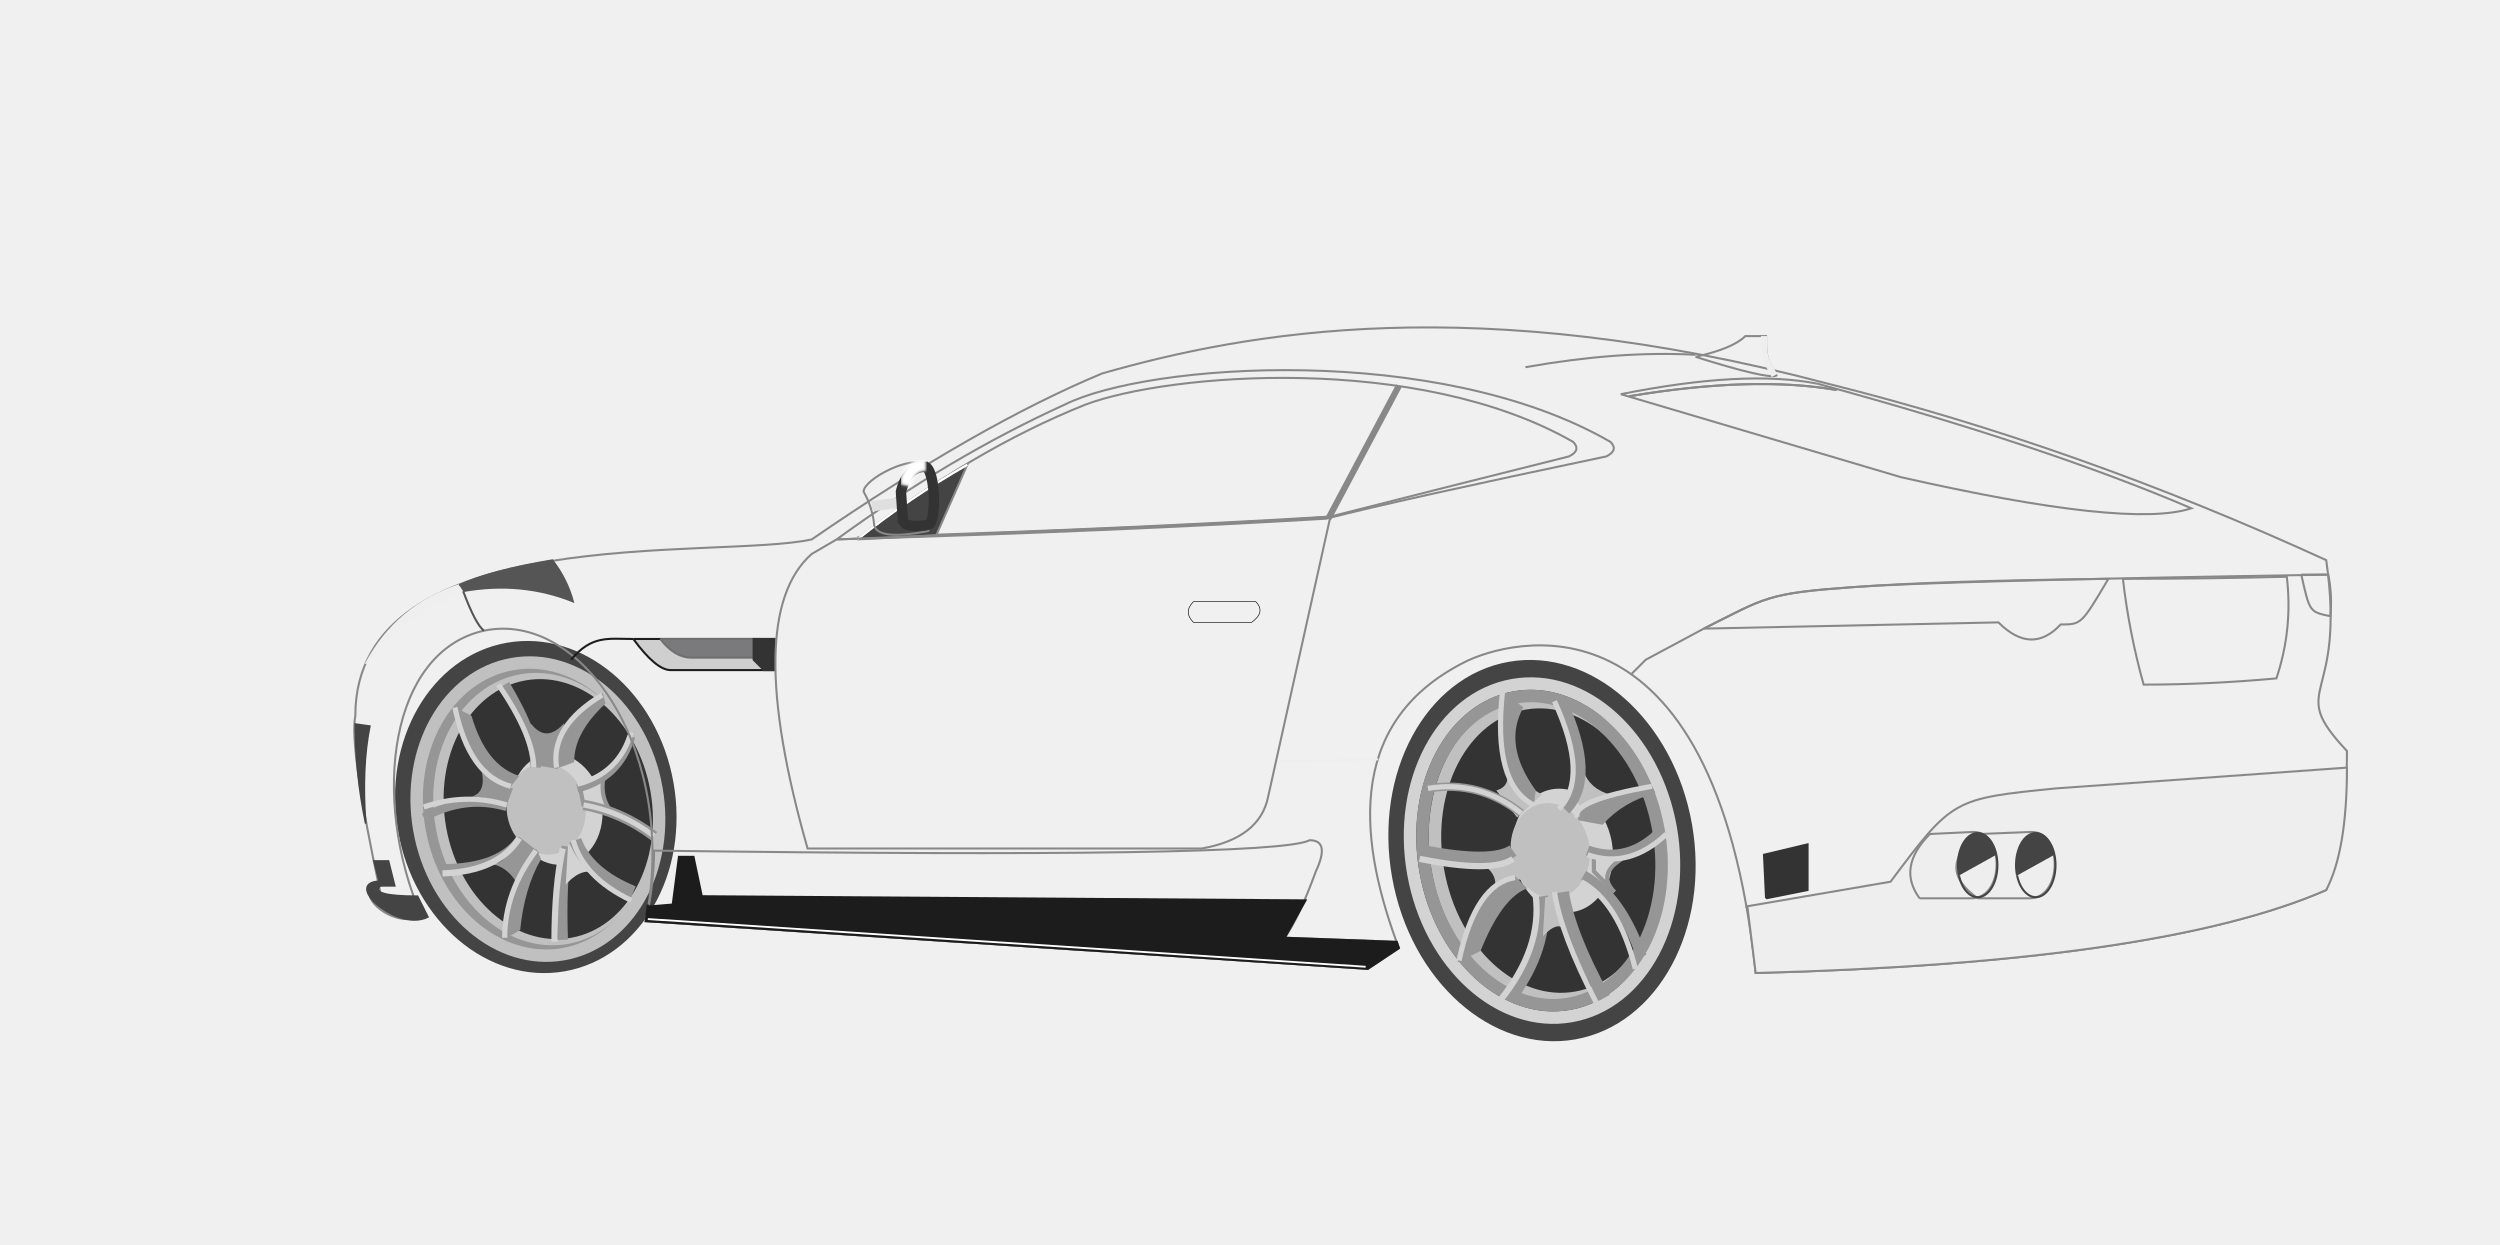
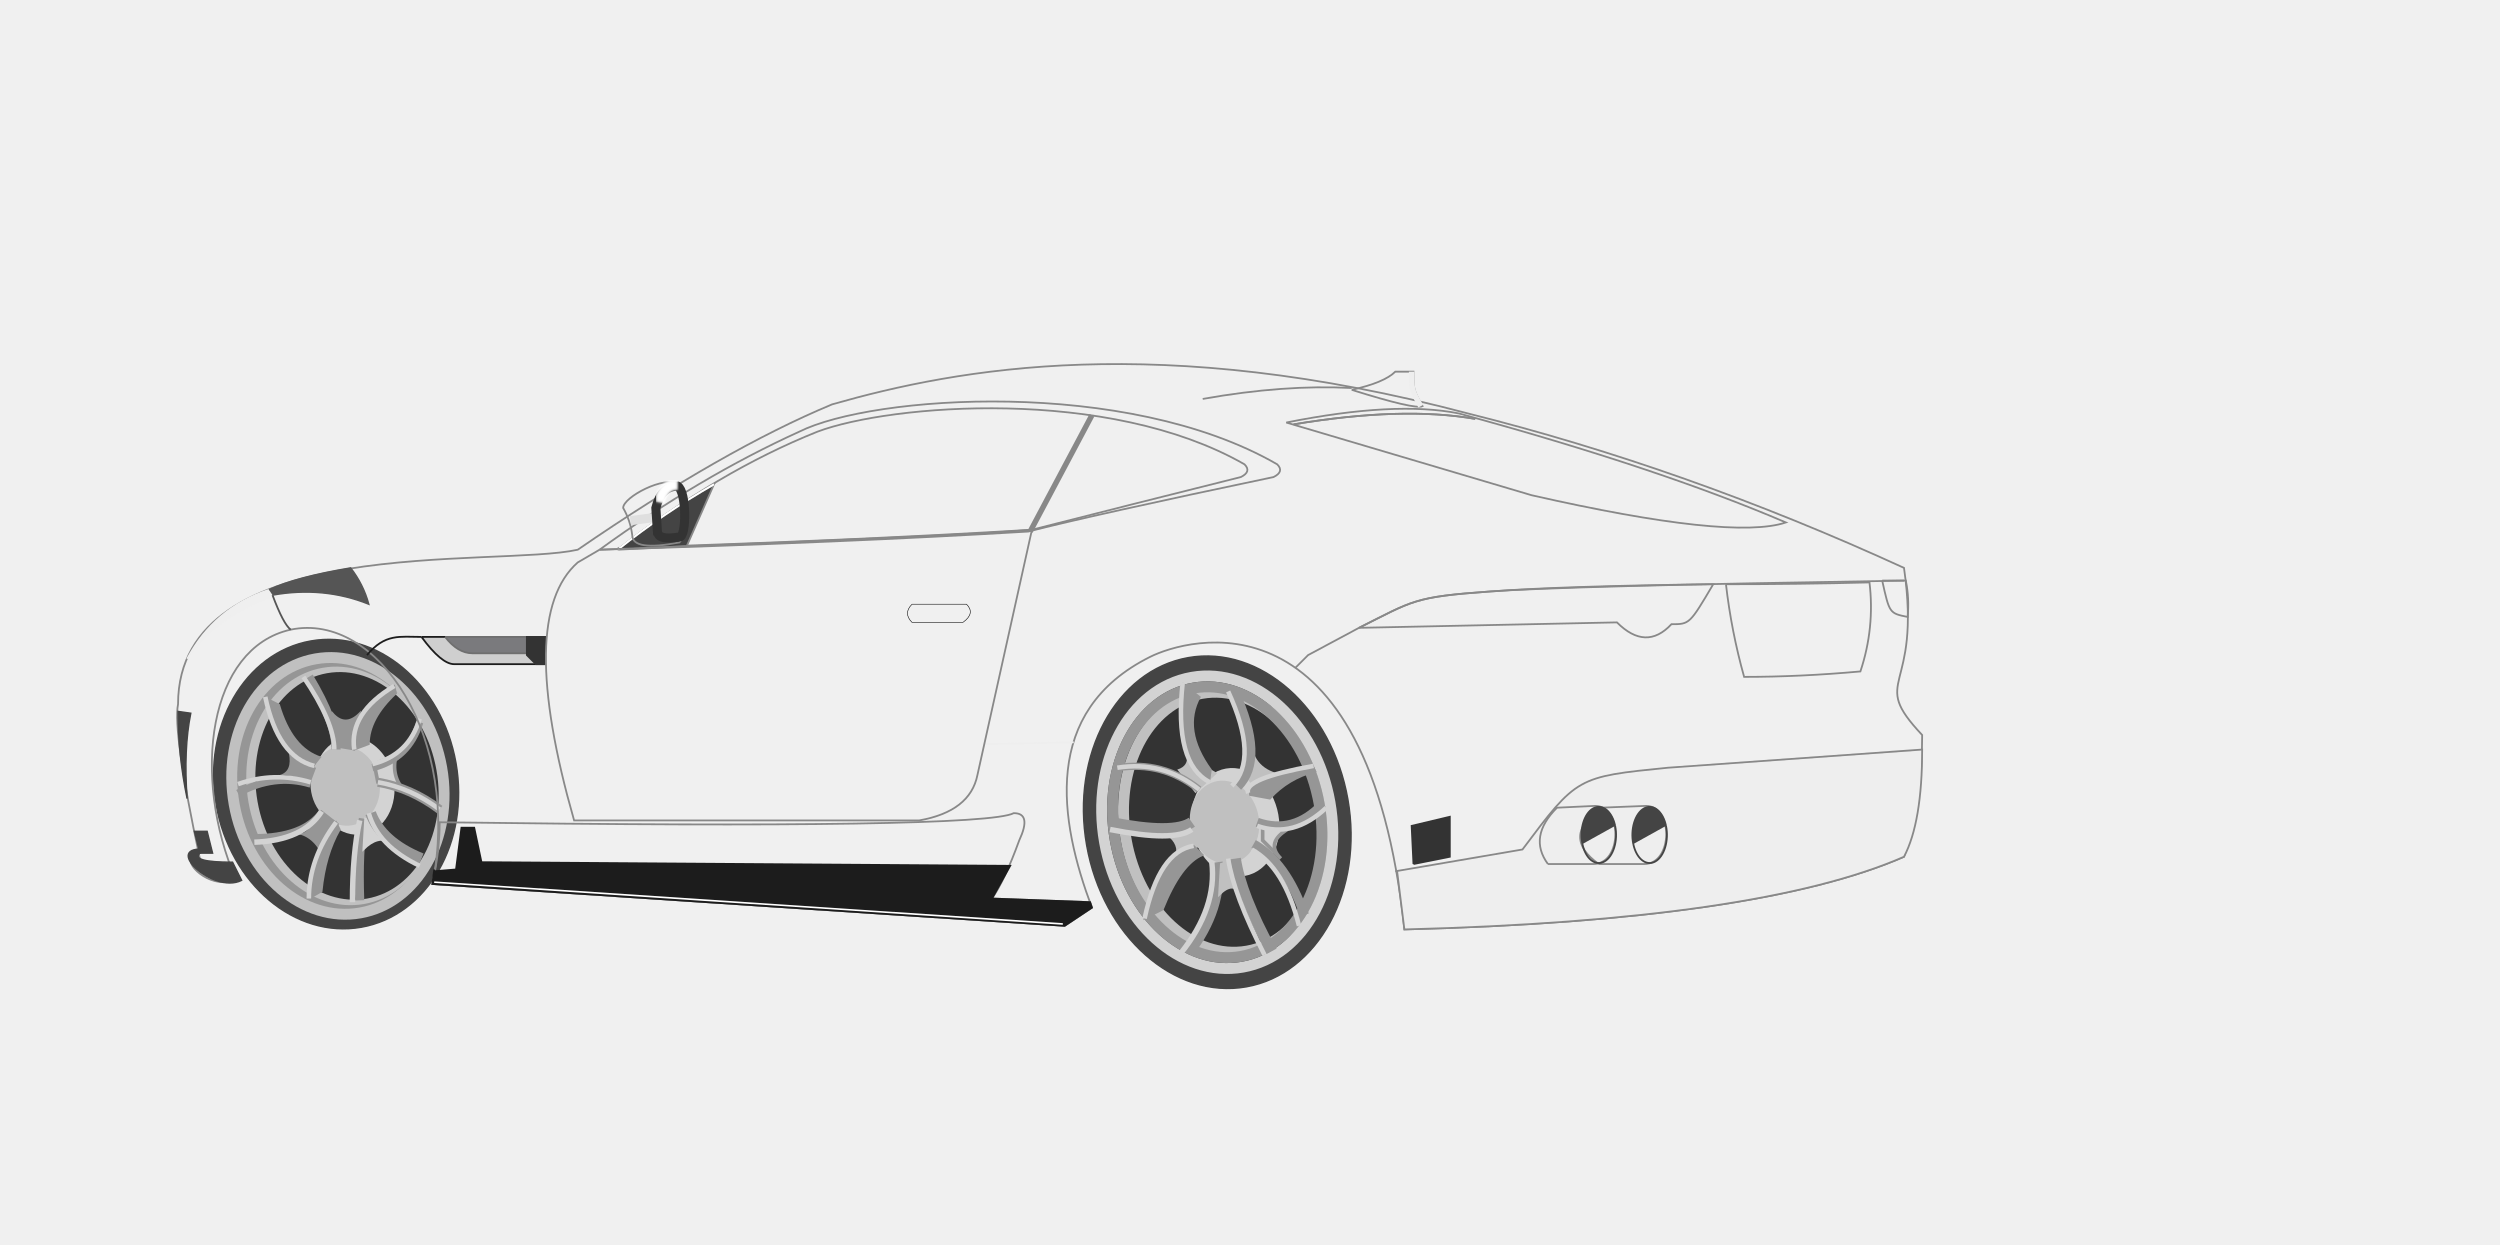
- <svg xmlns="http://www.w3.org/2000/svg" id="svg" width="100%" height="600" version="1.1">
+ <svg xmlns="http://www.w3.org/2000/svg" id="svg" width="130%" height="600" version="1.1">
  <defs>
    <linearGradient id="linearGradientGreyLR" x1="0%" y1="0%" x2="100%" y2="0%" spreadMethod="pad">
      <stop offset="40%" stop-color="#555" stop-opacity="1" />
      <stop offset="100%" stop-color="#666" stop-opacity="1" />
    </linearGradient>
    <linearGradient id="linearGradientGreyButtons" x1="0%" y1="0%" x2="100%" y2="0%" spreadMethod="pad">
      <stop offset="30%" stop-color="#666" stop-opacity="1" />
      <stop offset="100%" stop-color="#7f7f7f" stop-opacity="1" />
    </linearGradient>
    <filter id="shadow" x="-0.15" y="-0.2" width="120%" height="200%">
      <feGaussianBlur in="SourceGraphic" stdDeviation="8" />
    </filter>
    <filter id="glow" x="-0.15" y="-0.2" width="120%" height="200%">
      <feGaussianBlur in="SourceGraphic" stdDeviation="0.8" />
    </filter>
  </defs>
  <g transform="scale(1.0)">
    <g id="leftRearTyreOutline">
      <ellipse cx="670" cy="410" rx="73" ry="92" transform="rotate(-10,670,410)" style="stroke: #444; stroke-width: 0.8;fill:#444;" />
      <ellipse cx="674" cy="410" rx="52" ry="70" transform="rotate(-10,674,410)" style="stroke: #444; stroke-width: 0;fill:#333;" />
      <ellipse cx="674" cy="410" rx="55" ry="72" transform="rotate(-10,674,410)" style="stroke: #C0C0C0; stroke-width: 6;fill:none;" />
      <ellipse cx="670" cy="410" rx="63" ry="81" transform="rotate(-10,670,410)" style="stroke: #D3D3D3; stroke-width: 6;fill:none;" />
      <ellipse cx="670" cy="410" rx="57" ry="75" transform="rotate(-10,670,410)" style="stroke: #969696; stroke-width: 6;fill:none;" />
      <ellipse cx="680" cy="410" rx="24" ry="30" transform="rotate(-10,680,410)" style="stroke: #444; stroke-width: 0;fill:#D3D3D3;" />
      <ellipse cx="674" cy="410" rx="19" ry="23" transform="rotate(-10,674,410)" style="stroke: #444; stroke-width: 0;fill:#C0C0C0;" />
      <g id="leftRearRim">
        <g>
          <path d="M658,394        l-10,-13        q7,-2 5,-10        q8,7 17,12z" style="stroke: #000; stroke-width: 0;fill:#C0C0C0;" />
          <path d="M666,388        q-20,-10 -15,-55        l10,8        q-10,18 6,40z" style="stroke: #000; stroke-width: 0;fill:#969696;" />
          <path d="M666,388        q-20,-10 -15,-55" style="stroke: #D3D3D3; stroke-width: 2.5;fill:none;" />
          <path d="M660,392        q-20,-16 -45,-12" style="stroke: #969696; stroke-width: 4;fill:none;" />
          <path d="M660,392        q-20,-16 -45,-12" style="stroke: #D3D3D3; stroke-width: 2.5;fill:none;" />
        </g>
        <g>
          <path d="M653,412        q8,5 -15,2        q10,5 10,12        l13,-3z" style="stroke: #C0C0C0; stroke-width: 1;fill:#C0C0C0;" />
          <path d="M656,410        q-10,7 -45,0" style="stroke: #969696; stroke-width: 6;fill:none;" />
          <path d="M656,414        q-10,7 -45,0" style="stroke: #D3D3D3; stroke-width: 3;fill:none;" />
          <path d="M657,423        q-19,3 -27,40        l10,-5        q10,-25 22,-30z" style="stroke: #969696; stroke-width: 1;fill:#969696;" />
          <path d="M657,423        q-19,3 -27,40" style="stroke: #D3D3D3; stroke-width: 2.5;fill:none;" />
        </g>
        <g>
          <path d="M670,432        q3,25 -16,50" style="stroke: #969696; stroke-width: 6;fill:none;" />
          <path d="M667,432        q3,25 -17,50" style="stroke: #D3D3D3; stroke-width: 3;fill:none;" />
          <path d="M672,433        l-1,17        q8,-8 12,0        l-5,-19z" style="stroke: #C0C0C0; stroke-width: 1;fill:#C0C0C0;" />
          <path d="M680,430        q3,20 20,51" style="stroke: #969696; stroke-width: 6;fill:none;" />
          <path d="M676,430        q3,20 20,53" style="stroke: #D3D3D3; stroke-width: 2.5;fill:none;" />
        </g>
        <g>
          <path d="M695,420        l10,10        q-8,-8 2,-15        l-12,-5z" style="stroke: #969696; stroke-width: 2;fill:#D3D3D3;" />
          <path d="M690,422        q18,10 28,39" style="stroke: #969696; stroke-width: 5;fill:none;" />
          <path d="M689,425        q18,10 26,42" style="stroke: #D3D3D3; stroke-width: 2.5;fill:none;" />
          <path d="M692,410        q20,7 36,-10" style="stroke: #969696; stroke-width: 5;fill:none;" />
          <path d="M692,412        q20,7 38,-10" style="stroke: #D3D3D3; stroke-width: 2.5;fill:none;" />
        </g>
        <g>
          <path d="M690,390        l25,-5        q-20,0 -25,-12        l-5,10z" style="stroke: #C0C0C0; stroke-width: 1;fill:#C0C0C0;" />
          <path d="M688,395        q-3,-10 35,-15        l1,2        q-15,4 -25,15z" style="stroke: #969696; stroke-width: 1;fill:#969696;" />
          <path d="M687,394        q-3,-8 36,-15" style="stroke: #D3D3D3; stroke-width: 2.5;fill:none;" />
          <path d="M681,390        q15,-15 -2,-52" style="stroke: #969696; stroke-width: 6;fill:none;" />
          <path d="M678,390        q15,-15 -2,-52" style="stroke: #D3D3D3; stroke-width: 2.5;fill:none;" />
        </g>
      </g>
    </g>
    <g id="leftFrontTyre">
      <ellipse id="leftFrontTyreOutline" cx="185" cy="389" rx="67" ry="80" transform="rotate(-10,185,389)" style="stroke: #444; stroke-width: 0.8;fill:#444;" />
      <ellipse cx="186" cy="390" rx="61" ry="74" transform="rotate(-10,186,390)" style="stroke: #444; stroke-width: 0;fill:#C0C0C0;" />
      <ellipse cx="186" cy="390" rx="55" ry="68" transform="rotate(-10,186,390)" style="stroke: #444; stroke-width: 0;fill:#969696;" />
      <ellipse cx="189" cy="390" rx="53" ry="66" transform="rotate(-10,189,390)" style="stroke: #444; stroke-width: 0;fill:#C0C0C0;" />
      <ellipse cx="191" cy="390" rx="50" ry="63" transform="rotate(-10,191,390)" style="stroke: #444; stroke-width: 0;fill:#333;" />
      <ellipse cx="195" cy="390" rx="22" ry="27" transform="rotate(-10,195,390)" style="stroke: #444; stroke-width: 0;fill:#D3D3D3;" />
      <ellipse cx="190" cy="390" rx="19" ry="22" transform="rotate(-10,190,390)" style="stroke: #444; stroke-width: 0;fill:#C0C0C0;" />
      <g id="leftFrontRim">
        <g>
          <path d="M171,388        q-10,-4 -17,-4        q7,-2 5,-12        q8,7 15,8z" style="stroke: #000; stroke-width: 0;fill:#969696;" />
          <path d="M173,379        q-20,-5 -27,-38        l8,4        q7,24 23,29z" style="stroke: #000; stroke-width: 0;fill:#969696;" />
          <path d="M173,379        q-20,-5 -27,-38" style="stroke: #D3D3D3; stroke-width: 2.5;fill:none;" />
          <path d="M171,389        q-20,-6 -40,5" style="stroke: #969696; stroke-width: 4;fill:none;" />
          <path d="M171,388        q-20,-6 -40,1" style="stroke: #D3D3D3; stroke-width: 2.5;fill:none;" />
        </g>
        <g>
          <path d="M177,404        q-8,15 -13,12        q10,2 15,15        l7,-20z" style="stroke: #969696; stroke-width: 1;fill:#969696;" />
          <path d="M177,404        q-10,14 -37,14" style="stroke: #969696; stroke-width: 3;fill:none;" />
          <path d="M177,404        q-10,16 -37,17" style="stroke: #D3D3D3; stroke-width: 3;fill:none;" />
          <path d="M185,410        q-15,20 -15,42        l7,-4        q2,-20 10,-34z" style="stroke: #969696; stroke-width: 1;fill:#969696;" />
          <path d="M185,410        q-15,20 -15,42" style="stroke: #D3D3D3; stroke-width: 2.5;fill:none;" />
        </g>
        <g>
          <path d="M200,408        q-3,18 -2,45" style="stroke: #969696; stroke-width: 5;fill:none;" />
          <path d="M198,409        q-4,18 -4,45" style="stroke: #D3D3D3; stroke-width: 3;fill:none;" />
          <path d="M201,408        l-1,17        q8,-8 15,-4        l-5,-9z" style="stroke: #D3D3D3; stroke-width: 1;fill:#D3D3D3;" />
          <path d="M204,405        q6,16 28,25" style="stroke: #969696; stroke-width: 6;fill:none;" />
          <path d="M203,405        q5,18 28,29" style="stroke: #D3D3D3; stroke-width: 2.5;fill:none;" />
        </g>
        <g>
          <path d="M208,388        l15,5        q-8,-8 -5,-20        l-12,5z" style="stroke: #969696; stroke-width: 2;fill:#D3D3D3;" />
          <path d="M208,388        q18,3 34,15" style="stroke: #969696; stroke-width: 5;fill:none;" />
          <path d="M208,388        q18,3 34,15" style="stroke: #D3D3D3; stroke-width: 2.5;fill:none;" />
          <path d="M205,380        q20,-5 26,-25" style="stroke: #969696; stroke-width: 4;fill:none;" />
          <path d="M205,378        q20,-5 26,-25" style="stroke: #D3D3D3; stroke-width: 2.5;fill:none;" />
        </g>
        <g>
          <path d="M195,370        l3,-20        q-8,8 -15,0        l0,18z" style="stroke: #969696; stroke-width: 1;fill:#969696;" />
          <path d="M195,370        q-3,-20 22,-35        l1,4        q-15,14 -15,28z" style="stroke: #969696; stroke-width: 1;fill:#969696;" />
          <path d="M195,370        q-3,-20 22,-35" style="stroke: #D3D3D3; stroke-width: 2.5;fill:none;" />
          <path d="M185,370        q0,-15 -15,-40" style="stroke: #969696; stroke-width: 5;fill:none;" />
          <path d="M184,370        q0,-15 -17,-40" style="stroke: #D3D3D3; stroke-width: 2.5;fill:none;" />
        </g>
      </g>
    </g>
    <g id="outline">
      <path id="outlinePath" d="M110,430       q-15,-70 -12,-85       c0,-95 175,-75 220,-85      q80,-55 140,-80      c70,-20 180,-40 350,5      q120,30 240,85      c10,70 -20,60 10,92      q0,40 -10,67      q-80,35 -275,40      c-20,-190 -120,-160 -140,-150      c-60,30 -50,90 -32,138      l-15,10      l-348,-23      c16,-80 -30,-150 -78,-140      c-45,10 -55,80 -30,138      l-7,1      c-13,0 -25,-15 -13,-14" style="stroke: #888; stroke-width: 1;fill:none; stroke-dasharray: 0;stroke-dashoffset: 3000;">
				
			</path>
    </g>
    <g id="leftHeadLight">
      <path d="M103,320        q15,-28 45,-38        l2,4        q-30,10 -47,34" style="stroke: #EFEFEF; stroke-width: 0.8;fill:#EFEFEF;" />
    </g>
    <g id="leftAirVent1">
      <path d="M148,282        q15,-7 45,-12        q7,9 10,20        q-25,-10 -53,-5" style="stroke: #555; stroke-width: 0.8;fill:#555;" />
    </g>
    <g id="leftHeadLightLine1">
      <path d="M150,285        q6,16 10,19" style="stroke: #555; stroke-width: 1;fill:none;" />
    </g>
    <g id="leftFrontBumperMesh1">
      <path d="M103,397        q-5,-24 -5,-48        l7,1        q-4,20 -2,47      " style="stroke: #444; stroke-width: 0.8;fill:#444;" />
    </g>
    <g id="leftFrontBumperMesh2">
      <path d="M110,427        l-3,-12        l7,0        l3,12z" style="stroke: #444; stroke-width: 0.8;fill:#444;" />
    </g>
    <g id="frontBumper">
      <path d="M110,427        q-5,5 18,5        l5,10        c-16,8 -45,-20 -19,-17z" style="stroke: #444; stroke-width: 0.8;fill:#444;" />
    </g>
    <g id="leftSideLine1">
      <path d="M202,318        c10,-12 18,-10 30,-10" style="stroke: #1C1C1C; stroke-width: 1;fill:none;" />
    </g>
    <g id="leftSideLine2">
      <path d="M542,367        l49,-1" style="stroke: #EEE; stroke-width: 1;fill:none;" />
    </g>
    <g id="leftSideSpoilerOutline">
      <path d="M241,410        q300,4 317,-5        q10,0 3,15        q-8,22 -15,32        l54,2        l1,3        l-15,10        l-348,-23        q4,-18 4,-34" style="stroke: #888; stroke-width: 1;fill:none;" />
      <path d="M239,437        l12,-1        l3,-23        l7,0        l4,19        l291,2        l-10,18        l54,2        l1,3        l-15,10        l-348,-23        l1,-8" style="stroke: #1C1C1C; stroke-width: 1;fill:#1C1C1C;" />
      <path d="M239,443        l346,23" style="stroke: #FFF; stroke-width: 0.9;fill:none;" />
    </g>
    <g id="leftSideMesh1">
      <path d="M232,308        l68,0        l0,15        l-50,0        q-7,0 -18,-15" style="stroke: #1C1C1C; stroke-width: 1;fill:#CFCFCF;" />
      <path d="M245,308        l45,0        l0,9        l-30,0        q-8,0 -15,-9" style="stroke: #6F6F6F; stroke-width: 1;fill:#7A7A7D;" />
      <path d="M290,308        l10,0        l0,15        l-5,0        l-5,-5z" style="stroke: #333; stroke-width: 1;fill:#333;" />
    </g>
    <g id="leftWindow">
      <path d="M330,260        q55,-40 110,-65        c40,-20 180,-30 263,18        q4,4 -2,7        q-100,21 -135,30        q-100,6 -236,10" style="stroke: #888; stroke-width: 1;fill:none;" />
      <path d="M340,260        q55,-43 110,-65        c40,-15 160,-25 235,18        q4,4 -2,7        q-60,15 -115,29        q-100,6 -228,10" style="stroke: #888; stroke-width: 1;fill:none;" />
      <path d="M340,260        q25,-20 53,-36        l-15,34        l-38,2" style="stroke: #888; stroke-width: 1;fill:#444;" />
      <path d="M340,260        q25,-20 53,-36" style="stroke: #FFF; stroke-width: 1.1;fill:none;" />
      <path d="M601,186        l-34,64" style="stroke: #888; stroke-width: 3;fill:none;" />
    </g>
    <g id="leftDoor">
      <path d="M330,260        l-12,7        q-34,30 -2,142        l190,0        q28,-5 32,-25        l30,-135        q-30,3 -238,11" style="stroke: #888; stroke-width: 1;fill:none;" />
      <path d="M502,290        l30,0        q5,5 -2,10        l-28,0        q-5,-5 0,-10" style="stroke: #000; stroke-width:0.3;fill:none;" />
    </g>
    <g id="leftMirror">
      <path d="M348,252        q-1,-8 -5,-15        c0,-6 23,-18 30,-13        c5,5 5,28 1,32        q-26,5 -26,-4" style="stroke: #888; stroke-width: 1;fill:none;" />
      <path d="M347,244        l15,-2" style="stroke: #DFDFDF; stroke-width: 5;fill:none;" />
      <path d="M362,252        l-1,-15        q3,-12 12,-12        c5,3 5,28 1,28        q-12,2 -12,-3" style="stroke: #333; stroke-width: 5;fill:none;" />
      <path d="M363,234        q2,-10 10,-10" style="stroke: #FFF; stroke-width: 6;fill:none; filter:url(#glow);" />
    </g>
    <g id="rearGlass">
      <path d="M708,190        q60,-12 95,-5        q110,30 180,60        q-30,10 -140,-15z" style="stroke: #888; stroke-width:1;fill:none;" />
      <path d="M712,191        q60,-10 100,-3" style="stroke: #888; stroke-width:1;fill:none;" />
    </g>
    <g id="roofLine1">
      <path d="M662,177        q45,-8 82,-6" style="stroke: #888; stroke-width: 1;fill:none;" />
    </g>
    <g id="roofFin">
      <path d="M744,172        q18,-4 24,-10        l10,0        c0,10 0,10 5,19        q-4,2 -39,-9" style="stroke: #888; stroke-width: 1;fill:none;" />
      <path id="roofFinGlow" d="M777,162        c0,10 0,10 5,19" style="stroke: #EEE; stroke-width: 3;fill:none;" />
    </g>
    <g id="rearLine1">
      <path d="M713,325        l7,-7        l28,-15        c30,-15 30,-17 72,-20        q40,-3 228,-6" style="stroke: #888; stroke-width:1;fill:none;" />
    </g>
    <g id="rearWindowTopLine">
      <path d="M712,191        q60,-10 100,-3" style="stroke: #888; stroke-width:1;fill:none;" />
    </g>
    <g id="rearTailLightLeft">
      <path d="M748,303        c30,-15 30,-17 72,-20        q40,-3 123,-4        c-13,22 -13,22 -23,22        q-14,15 -30,-1        l-142,3" style="stroke: #888; stroke-width:1;fill:none;" />
    </g>
    <g id="rearTailLightRight">
      <path d="M1036,277        l13,0        q2,10 1,20        c-10,-2 -10,-2 -14,-20" style="stroke: #888; stroke-width:1;fill:none;" />
    </g>
    <g id="rearLicensePlate">
      <path d="M950,279        q40,0 79,-1        q3,25 -5,49        q-33,3 -64,3        q-7,-25 -10,-51" style="stroke: #888; stroke-width:1;fill:none;" />
    </g>
    <g id="rearBumper">
      <path d="M768,437        l70,-12        c30,-40 30,-40 80,-45        l140,-10        q0,40 -10,59        q-80,35 -275,40        l-4,-32" style="stroke: #888; stroke-width:1;fill:#EEE;" />
    </g>
    <g id="rearMeshLeft">
      <path d="M778,433        l20,-4        l0,-22        l-21,5        l1,21" style="stroke: #333; stroke-width:1;fill:#333;" />
    </g>
    <g id="exhaustTipsLeft">
      <path d="M880,433        l25,0        c16,0 16,-32 1,-32        l-25,1        q-22,16 -1,31" style="stroke: #888; stroke-width:1;fill:none;" />
      <path d="M899,422        a8,13 0 1,1 18,-10" style="stroke: #444; stroke-width:1;fill:#444;" />
      <path d="M899,422        a8,13 0 1,0 18,-10" style="stroke: #444; stroke-width:1;fill:none;" />
      <path d="M852,433        l25,0        c16,0 16,-32 1,-32        l-21,1        q-16,16 -5,31" style="stroke: #888; stroke-width:1;fill:none;" />
      <path d="M871,422        a8,13 0 1,1 18,-10" style="stroke: #444; stroke-width:1;fill:#444;" />
      <path d="M871,422        a8,13 0 1,0 18,-10" style="stroke: #444; stroke-width:1;fill:none;" />
    </g>
  </g>
</svg>
